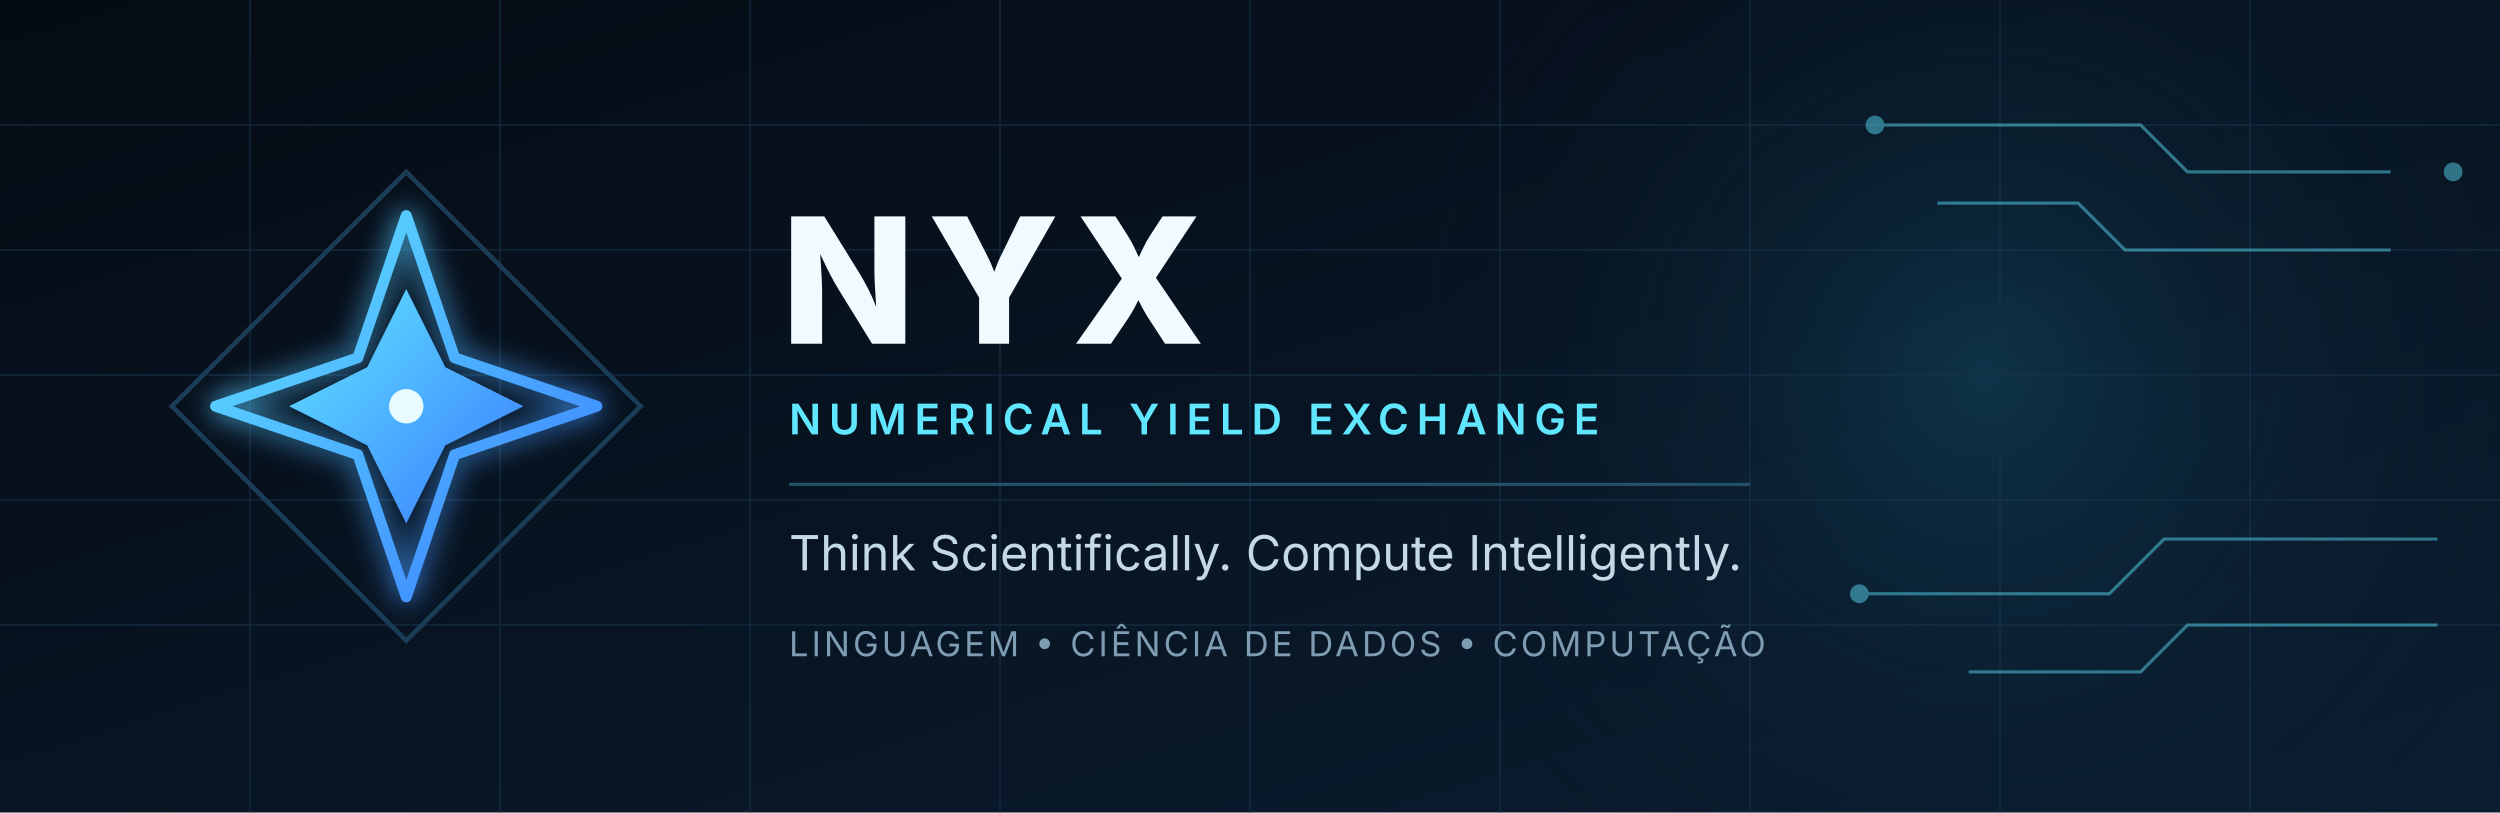
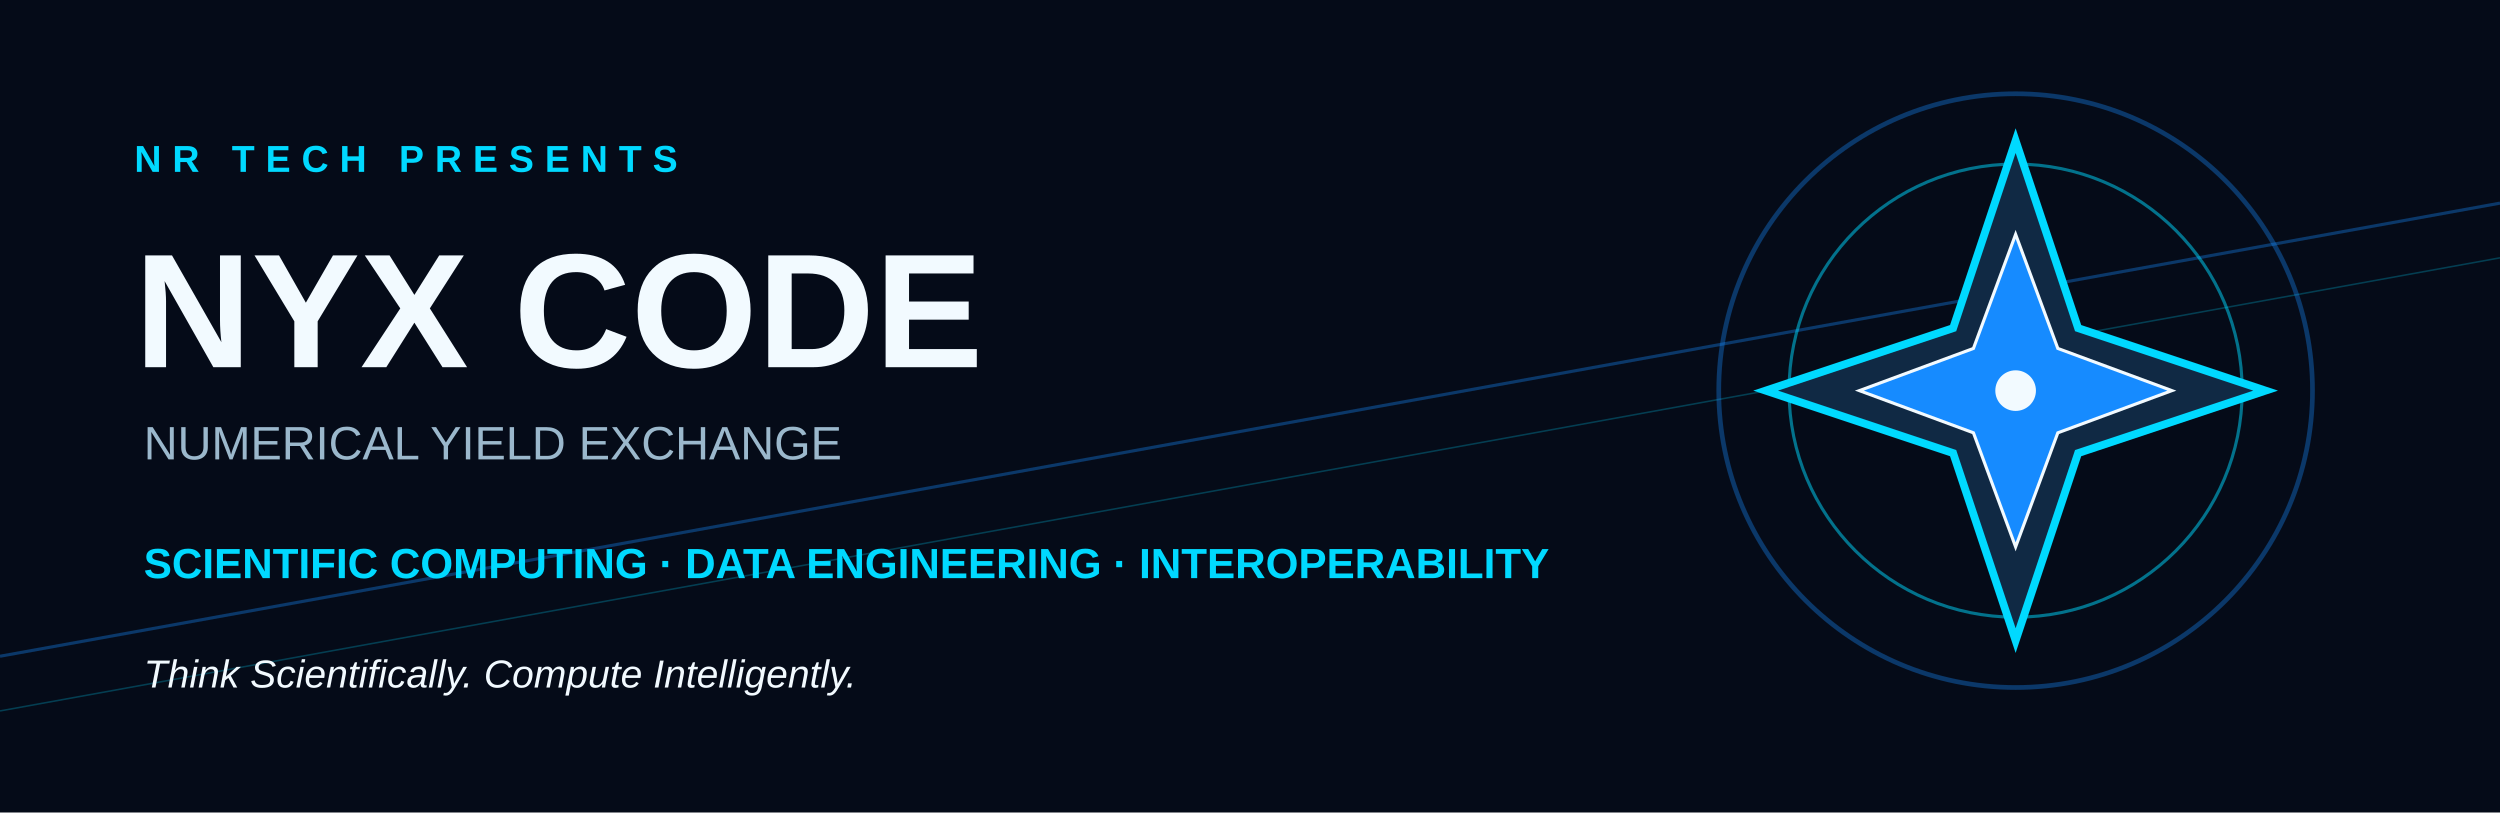
<svg xmlns="http://www.w3.org/2000/svg" width="1600" height="520" viewBox="0 0 1600 520" role="img" aria-labelledby="title desc">
-   <defs>
-     <linearGradient id="bg" x1="0" y1="0" x2="1" y2="1">
-       <stop stop-color="#050B14" />
-       <stop offset="1" stop-color="#0B1D31" />
-     </linearGradient>
-     <linearGradient id="cyan" x1="0" y1="0" x2="1" y2="1">
-       <stop stop-color="#60E6FF" />
-       <stop offset="1" stop-color="#397BFF" />
-     </linearGradient>
-     <radialGradient id="halo">
-       <stop stop-color="#1B7D9D" stop-opacity=".28" />
-       <stop offset="1" stop-color="#07111F" stop-opacity="0" />
-     </radialGradient>
-     <filter id="glow">
-       <feGaussianBlur stdDeviation="9" result="b" />
-       <feMerge>
-         <feMergeNode in="b" />
-         <feMergeNode in="SourceGraphic" />
-       </feMerge>
-     </filter>
-   </defs>
-   <rect width="1600" height="520" fill="url(#bg)" />
-   <circle cx="1270" cy="240" r="390" fill="url(#halo)" />
-   <g stroke="#17334A" stroke-width="1" opacity=".65">
-     <path d="M0 80H1600M0 160H1600M0 240H1600M0 320H1600M0 400H1600M160 0V520M320 0V520M480 0V520M640 0V520M800 0V520M960 0V520M1120 0V520M1280 0V520M1440 0V520" />
-   </g>
-   <g transform="translate(110 110)">
-     <path d="M150 0 300 150 150 300 0 150Z" fill="none" stroke="#1B3C55" stroke-width="3" />
-     <path d="M150 28 181 119 272 150 181 181 150 272 119 181 28 150 119 119Z" fill="none" stroke="url(#cyan)" stroke-width="7" stroke-linejoin="round" filter="url(#glow)" />
-     <path d="M150 75 175 125 225 150 175 175 150 225 125 175 75 150 125 125Z" fill="url(#cyan)" />
-     <circle cx="150" cy="150" r="11" fill="#E8FCFF" />
-   </g>
-   <g font-family="Inter,Segoe UI,Arial,sans-serif">
-     <text x="500" y="220" fill="#F1FAFF" font-size="112" font-weight="800" letter-spacing="8">NYX</text>
-     <text x="505" y="278" fill="#60E6FF" font-size="27" font-weight="600" letter-spacing="5">NUMERICAL YIELD EXCHANGE</text>
-     <path d="M505 310H1120" stroke="#24516A" stroke-width="2" />
-     <text x="505" y="365" fill="#C4D8E6" font-size="31">Think Scientifically. Compute Intelligently.</text>
-     <text x="505" y="420" fill="#7F9DB2" font-size="22" letter-spacing="2">LINGUAGEM • CIÊNCIA DE DADOS • COMPUTAÇÃO</text>
-   </g>
-   <g fill="none" stroke="#60E6FF" stroke-width="2" opacity=".45">
-     <path d="M1200 80h170l30 30h130M1240 130h90l30 30h170M1190 380h160l35-35h175M1260 430h110l30-30h160" />
-     <circle cx="1200" cy="80" r="5" fill="#60E6FF" />
-     <circle cx="1570" cy="110" r="5" fill="#60E6FF" />
-     <circle cx="1190" cy="380" r="5" fill="#60E6FF" />
-   </g>
+   <rect width="1600" height="520" fill="#050B18" />
+   <path d="M0 420L1600 130" stroke="#168BFF" stroke-width="2" opacity=".35" />
+   <path d="M0 455L1600 165" stroke="#00D9FF" stroke-width="1" opacity=".25" />
+   <circle cx="1290" cy="250" r="190" fill="none" stroke="#168BFF" stroke-width="3" opacity=".35" />
+   <circle cx="1290" cy="250" r="145" fill="none" stroke="#00D9FF" stroke-width="2" opacity=".5" />
+   <path d="M1290 90L1330 210L1450 250L1330 290L1290 410L1250 290L1130 250L1250 210Z" fill="#102944" stroke="#00D9FF" stroke-width="5" />
+   <path d="M1290 150L1317 223L1390 250L1317 277L1290 350L1263 277L1190 250L1263 223Z" fill="#168BFF" stroke="#F2FAFF" stroke-width="2" />
+   <circle cx="1290" cy="250" r="13" fill="#F2FAFF" />
+   <text x="86" y="110" fill="#00D9FF" font-family="Arial,sans-serif" font-size="24" font-weight="700" letter-spacing="7">NR TECH PRESENTS</text>
+   <text x="86" y="235" fill="#F2FAFF" font-family="Arial,sans-serif" font-size="104" font-weight="700">NYX CODE</text>
+   <text x="92" y="294" fill="#9BB8CC" font-family="Arial,sans-serif" font-size="30">NUMERICAL YIELD EXCHANGE</text>
+   <text x="92" y="370" fill="#00D9FF" font-family="Arial,sans-serif" font-size="27" font-weight="700">SCIENTIFIC COMPUTING  ·  DATA ENGINEERING  ·  INTEROPERABILITY</text>
+   <text x="92" y="440" fill="#F2FAFF" font-family="Arial,sans-serif" font-size="25" font-style="italic">Think Scientifically. Compute Intelligently.</text>
</svg>
